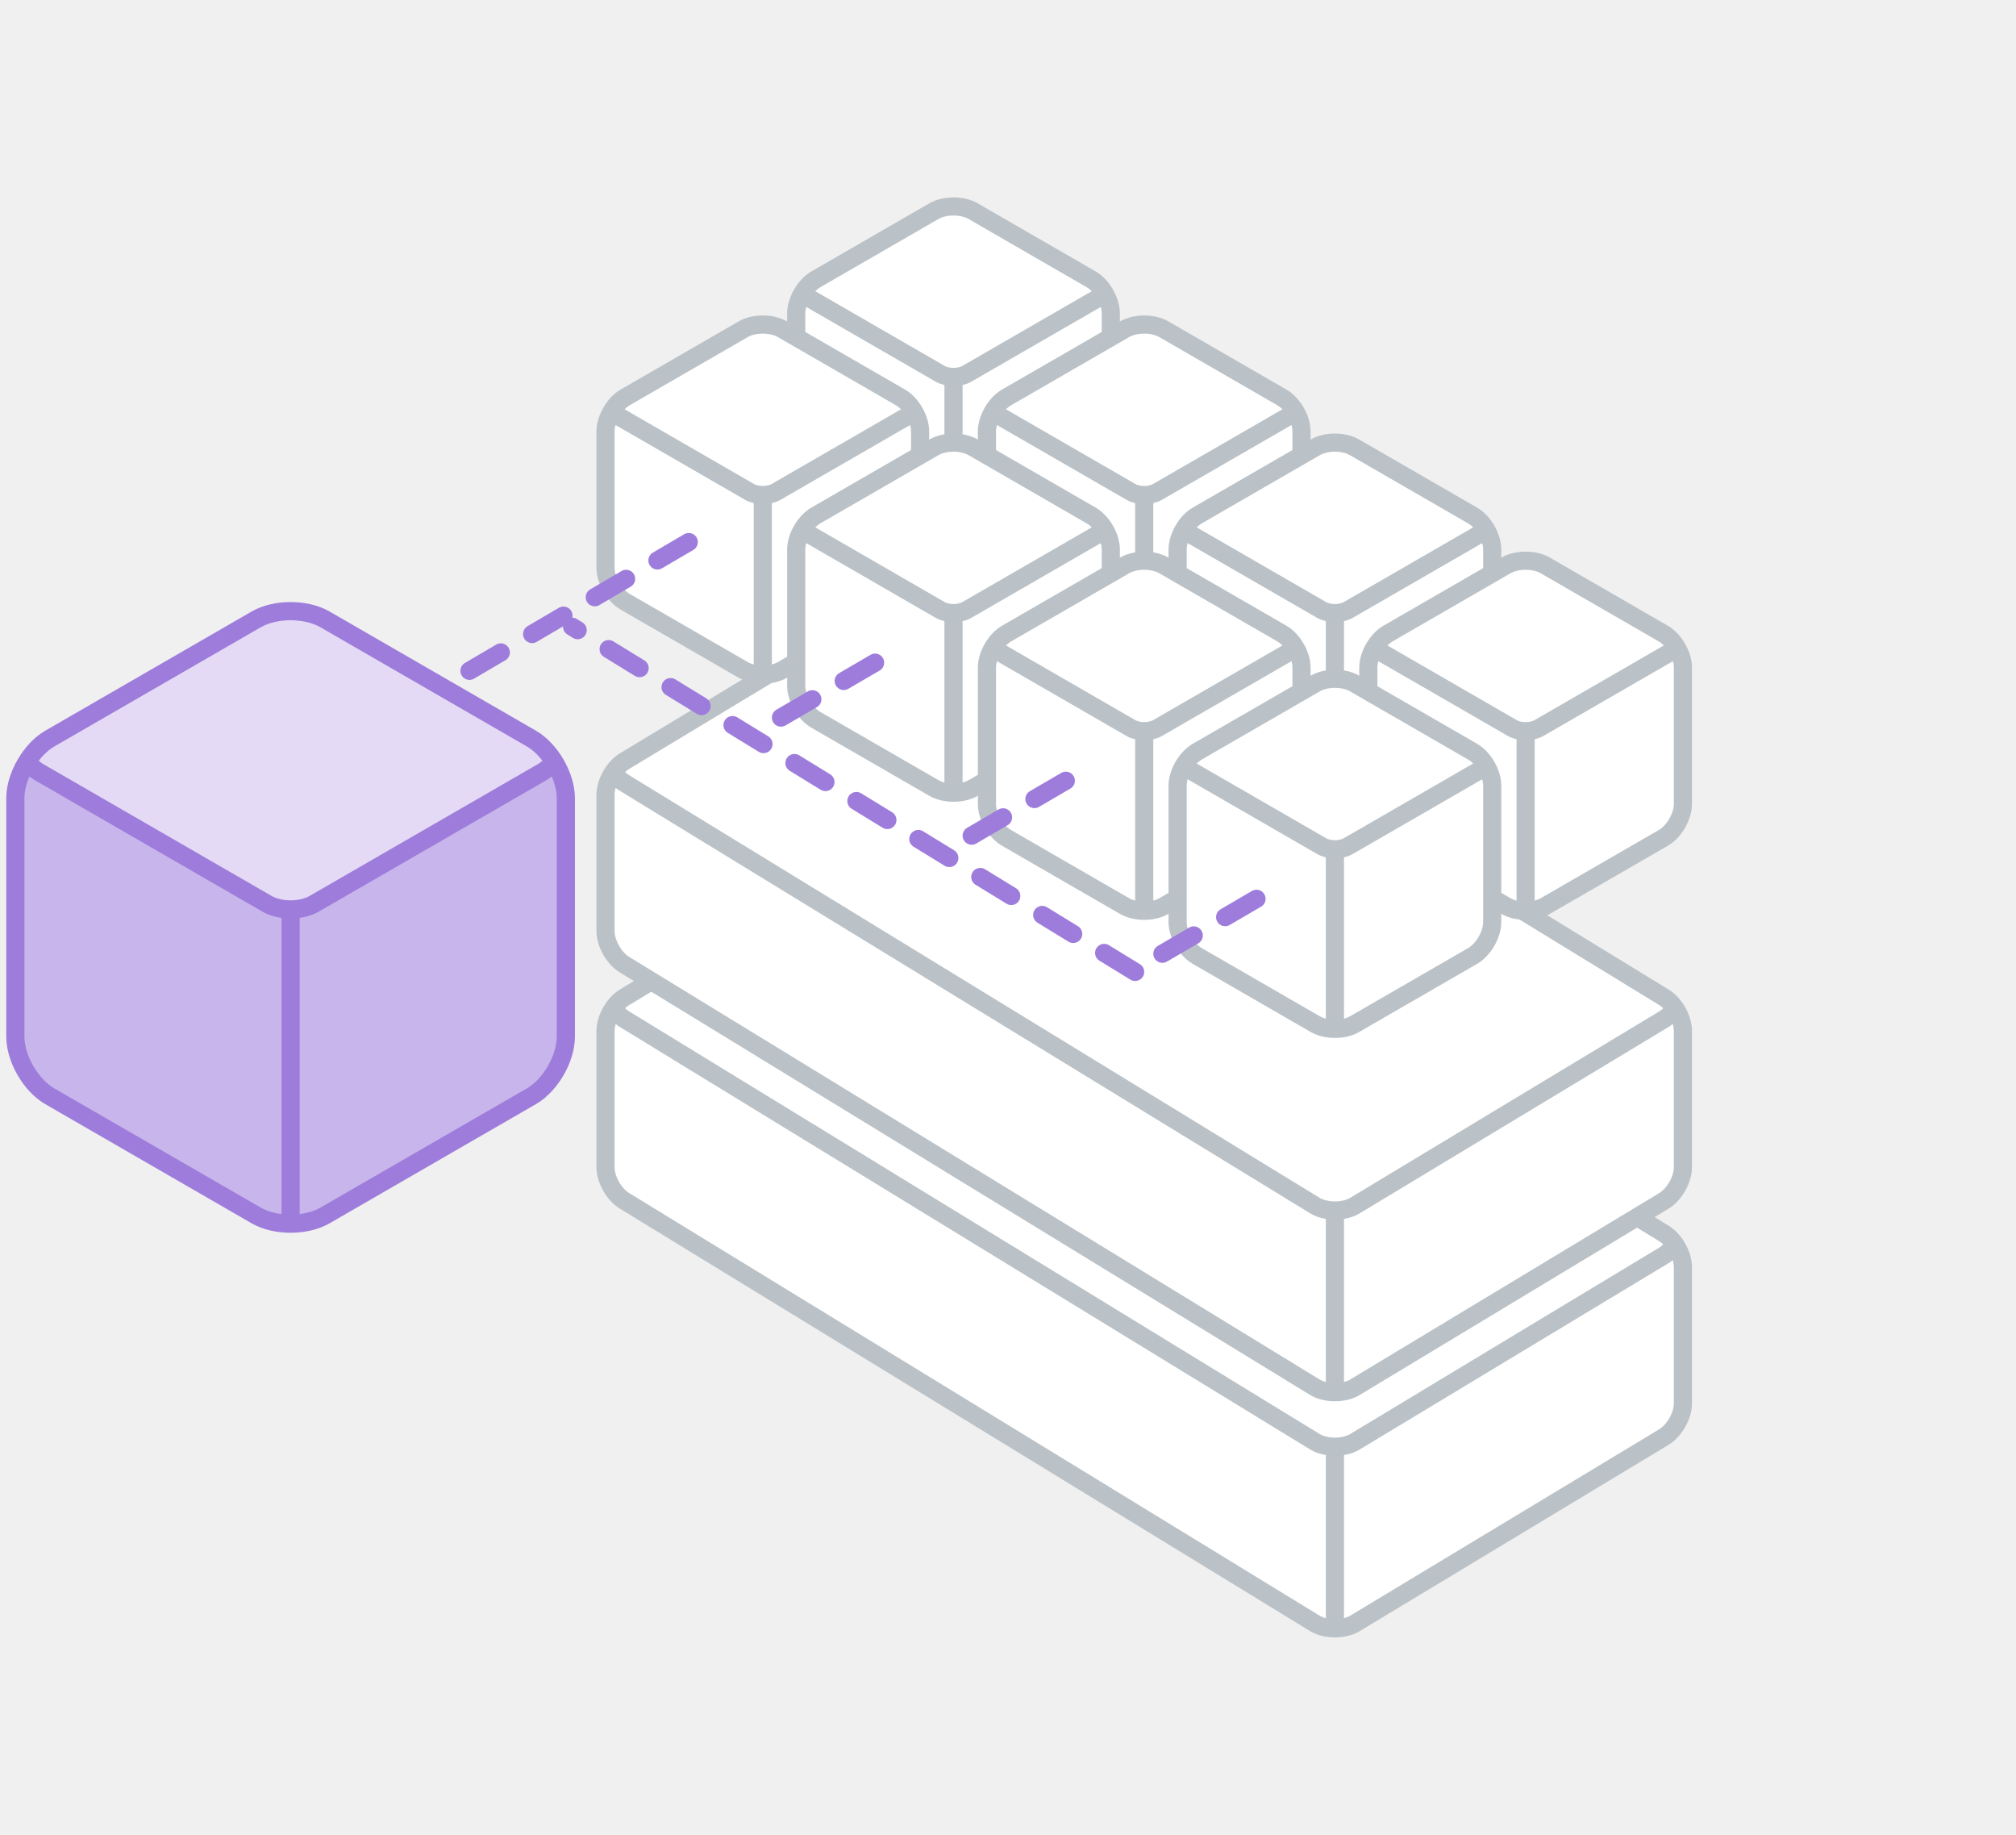
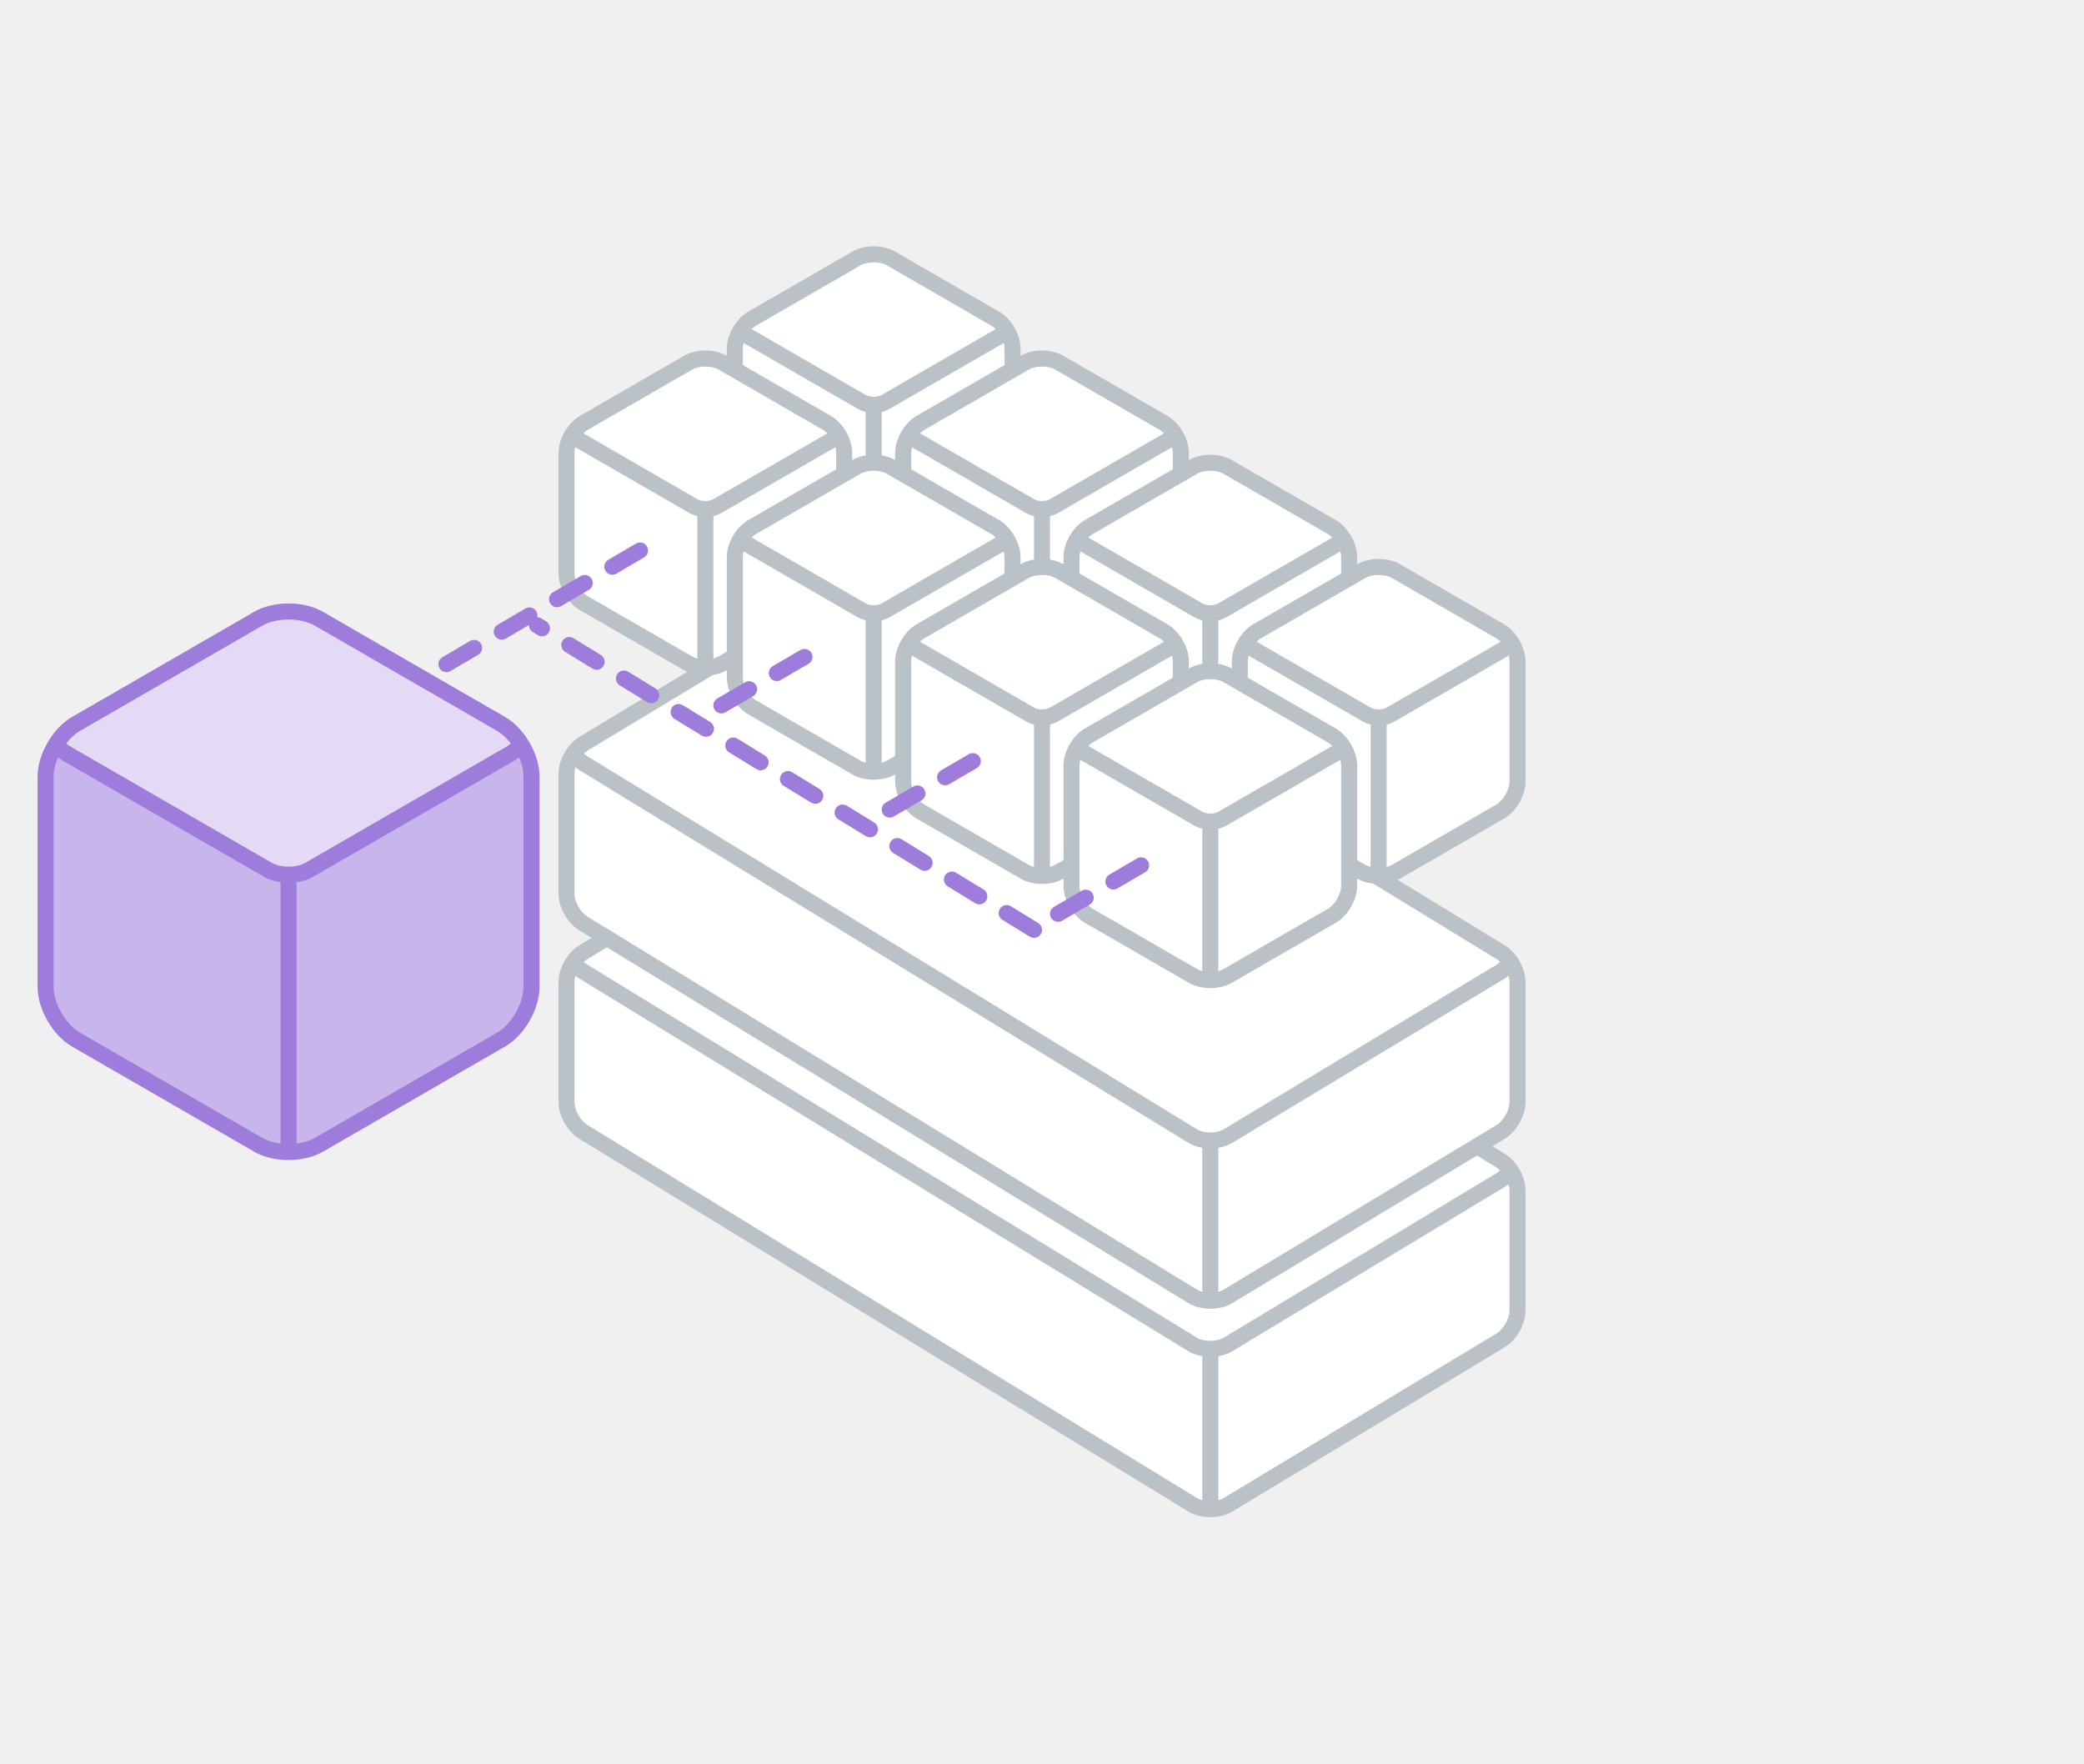
- <svg xmlns="http://www.w3.org/2000/svg" xmlns:xlink="http://www.w3.org/1999/xlink" width="222px" height="202px" viewBox="0 0 222 202" version="1.1">
+ <svg xmlns="http://www.w3.org/2000/svg" xmlns:xlink="http://www.w3.org/1999/xlink" width="260px" height="220px" viewBox="0 0 260 220" version="1.1">
  <defs>
    <path d="M117.162,70.246 C118.352,69.559 119.321,67.884 119.321,66.507 L119.321,51.493 C119.321,50.118 118.354,48.442 117.162,47.754 L41.159,1.246 C39.968,0.559 38.034,0.558 36.841,1.246 L2.838,21.754 C1.648,22.441 0.679,24.116 0.679,25.493 L0.679,40.507 C0.679,41.882 1.646,43.558 2.838,44.246 L78.841,90.754 C80.032,91.441 81.966,91.442 83.159,90.754 L117.162,70.246 Z" id="path-1" />
    <path d="M117.162,70.246 C118.352,69.559 119.321,67.884 119.321,66.507 L119.321,51.493 C119.321,50.118 118.354,48.442 117.162,47.754 L41.159,1.246 C39.968,0.559 38.034,0.558 36.841,1.246 L2.838,21.754 C1.648,22.441 0.679,24.116 0.679,25.493 L0.679,40.507 C0.679,41.882 1.646,43.558 2.838,44.246 L78.841,90.754 C80.032,91.441 81.966,91.442 83.159,90.754 L117.162,70.246 Z" id="path-3" />
    <path d="M17.841,1.246 C19.034,0.558 20.968,0.559 22.159,1.246 L35.162,8.754 C36.354,9.442 37.321,11.118 37.321,12.493 L37.321,27.507 C37.321,28.884 36.352,30.559 35.162,31.246 L22.159,38.754 C20.966,39.442 19.032,39.441 17.841,38.754 L4.838,31.246 C3.646,30.558 2.679,28.882 2.679,27.507 L2.679,12.493 C2.679,11.116 3.648,9.441 4.838,8.754 L17.841,1.246 Z" id="path-5" />
    <path d="M17.841,1.246 C19.034,0.558 20.968,0.559 22.159,1.246 L35.162,8.754 C36.354,9.442 37.321,11.118 37.321,12.493 L37.321,27.507 C37.321,28.884 36.352,30.559 35.162,31.246 L22.159,38.754 C20.966,39.442 19.032,39.441 17.841,38.754 L4.838,31.246 C3.646,30.558 2.679,28.882 2.679,27.507 L2.679,12.493 C2.679,11.116 3.648,9.441 4.838,8.754 L17.841,1.246 Z" id="path-7" />
    <path d="M17.841,1.246 C19.034,0.558 20.968,0.559 22.159,1.246 L35.162,8.754 C36.354,9.442 37.321,11.118 37.321,12.493 L37.321,27.507 C37.321,28.884 36.352,30.559 35.162,31.246 L22.159,38.754 C20.966,39.442 19.032,39.441 17.841,38.754 L4.838,31.246 C3.646,30.558 2.679,28.882 2.679,27.507 L2.679,12.493 C2.679,11.116 3.648,9.441 4.838,8.754 L17.841,1.246 Z" id="path-9" />
    <path d="M17.841,1.246 C19.034,0.558 20.968,0.559 22.159,1.246 L35.162,8.754 C36.354,9.442 37.321,11.118 37.321,12.493 L37.321,27.507 C37.321,28.884 36.352,30.559 35.162,31.246 L22.159,38.754 C20.966,39.442 19.032,39.441 17.841,38.754 L4.838,31.246 C3.646,30.558 2.679,28.882 2.679,27.507 L2.679,12.493 C2.679,11.116 3.648,9.441 4.838,8.754 L17.841,1.246 Z" id="path-11" />
    <path d="M17.841,1.246 C19.034,0.558 20.968,0.559 22.159,1.246 L35.162,8.754 C36.354,9.442 37.321,11.118 37.321,12.493 L37.321,27.507 C37.321,28.884 36.352,30.559 35.162,31.246 L22.159,38.754 C20.966,39.442 19.032,39.441 17.841,38.754 L4.838,31.246 C3.646,30.558 2.679,28.882 2.679,27.507 L2.679,12.493 C2.679,11.116 3.648,9.441 4.838,8.754 L17.841,1.246 Z" id="path-13" />
    <path d="M17.841,1.246 C19.034,0.558 20.968,0.559 22.159,1.246 L35.162,8.754 C36.354,9.442 37.321,11.118 37.321,12.493 L37.321,27.507 C37.321,28.884 36.352,30.559 35.162,31.246 L22.159,38.754 C20.966,39.442 19.032,39.441 17.841,38.754 L4.838,31.246 C3.646,30.558 2.679,28.882 2.679,27.507 L2.679,12.493 C2.679,11.116 3.648,9.441 4.838,8.754 L17.841,1.246 Z" id="path-15" />
    <path d="M17.841,1.246 C19.034,0.558 20.968,0.559 22.159,1.246 L35.162,8.754 C36.354,9.442 37.321,11.118 37.321,12.493 L37.321,27.507 C37.321,28.884 36.352,30.559 35.162,31.246 L22.159,38.754 C20.966,39.442 19.032,39.441 17.841,38.754 L4.838,31.246 C3.646,30.558 2.679,28.882 2.679,27.507 L2.679,12.493 C2.679,11.116 3.648,9.441 4.838,8.754 L17.841,1.246 Z" id="path-17" />
    <path d="M17.841,1.246 C19.034,0.558 20.968,0.559 22.159,1.246 L35.162,8.754 C36.354,9.442 37.321,11.118 37.321,12.493 L37.321,27.507 C37.321,28.884 36.352,30.559 35.162,31.246 L22.159,38.754 C20.966,39.442 19.032,39.441 17.841,38.754 L4.838,31.246 C3.646,30.558 2.679,28.882 2.679,27.507 L2.679,12.493 C2.679,11.116 3.648,9.441 4.838,8.754 L17.841,1.246 Z" id="path-19" />
    <path d="M31.207,2.19 C33.302,0.98 36.695,0.978 38.793,2.19 L61.518,15.31 C63.613,16.52 65.311,19.457 65.311,21.88 L65.311,48.12 C65.311,50.539 63.616,53.478 61.518,54.69 L38.793,67.81 C36.698,69.02 33.305,69.022 31.207,67.81 L8.482,54.69 C6.387,53.48 4.689,50.543 4.689,48.12 L4.689,21.88 C4.689,19.461 6.384,16.522 8.482,15.31 L31.207,2.19 Z" id="path-21" />
  </defs>
  <g id="Page-1" stroke="none" stroke-width="1" fill="none" fill-rule="evenodd">
-     <g id="Group-19" transform="translate(-3, 1)">
+     <g id="Group-19" transform="translate(1, 10)">
      <g id="Group-13" transform="translate(67, 21)">
        <g id="Group-17-Copy" transform="translate(2, 66)">
          <mask id="mask-2" fill="white">
            <use xlink:href="#path-1" />
          </mask>
          <use id="Combined-Shape" stroke="#BBC2C7" stroke-width="2" fill="#FFFFFF" xlink:href="#path-1" />
          <path d="M117.162,50.246 C118.352,49.559 119.321,47.884 119.321,46.507 L119.321,31.493 C119.321,30.118 118.354,28.442 117.162,27.754 L41.159,-18.754 C39.968,-19.441 38.034,-19.442 36.841,-18.754 L2.838,1.754 C1.648,2.441 0.679,4.116 0.679,5.493 L0.679,20.507 C0.679,21.882 1.646,23.558 2.838,24.246 L78.841,70.754 C80.032,71.441 81.966,71.442 83.159,70.754 L117.162,50.246 Z" id="Combined-Shape-Copy-2" stroke="#BBC2C7" stroke-width="2" mask="url(#mask-2)" />
          <rect id="Rectangle-16" fill="#BBC2C7" mask="url(#mask-2)" x="80" y="72" width="2" height="20" />
        </g>
        <g id="Group-17" transform="translate(2, 40)">
          <mask id="mask-4" fill="white">
            <use xlink:href="#path-3" />
          </mask>
          <use id="Combined-Shape" stroke="#BBC2C7" stroke-width="2" fill="#FFFFFF" xlink:href="#path-3" />
          <path d="M117.162,50.246 C118.352,49.559 119.321,47.884 119.321,46.507 L119.321,31.493 C119.321,30.118 118.354,28.442 117.162,27.754 L41.159,-18.754 C39.968,-19.441 38.034,-19.442 36.841,-18.754 L2.838,1.754 C1.648,2.441 0.679,4.116 0.679,5.493 L0.679,20.507 C0.679,21.882 1.646,23.558 2.838,24.246 L78.841,70.754 C80.032,71.441 81.966,71.442 83.159,70.754 L117.162,50.246 Z" id="Combined-Shape-Copy-2" stroke="#BBC2C7" stroke-width="2" mask="url(#mask-4)" />
          <rect id="Rectangle-16" fill="#BBC2C7" mask="url(#mask-4)" x="80" y="72" width="2" height="20" />
        </g>
        <g id="Group-16">
          <g id="Group-12">
            <g id="Group-9-Copy-11" transform="translate(21, 0)">
              <mask id="mask-6" fill="white">
                <use xlink:href="#path-5" />
              </mask>
              <use id="Polygon-2-Copy" stroke="#BBC2C7" stroke-width="2" fill="#FFFFFF" xlink:href="#path-5" />
              <path d="M18.523,-19.147 C19.339,-19.618 20.658,-19.62 21.477,-19.147 L35.844,-10.853 C36.659,-10.382 37.321,-9.24 37.321,-8.295 L37.321,8.295 C37.321,9.237 36.663,10.38 35.844,10.853 L21.477,19.147 C20.661,19.618 19.342,19.62 18.523,19.147 L4.156,10.853 C3.341,10.382 2.679,9.24 2.679,8.295 L2.679,-8.295 C2.679,-9.237 3.337,-10.38 4.156,-10.853 L18.523,-19.147 Z" id="Polygon-2-Copy-20" stroke="#BBC2C7" stroke-width="2" fill-opacity="0" fill="#EFF0F1" mask="url(#mask-6)" />
              <rect id="Rectangle-16" fill="#BBC2C7" mask="url(#mask-6)" x="19" y="20" width="2" height="20" />
            </g>
            <g id="Group-9-Copy-10" transform="translate(42, 13)">
              <mask id="mask-8" fill="white">
                <use xlink:href="#path-7" />
              </mask>
              <use id="Polygon-2-Copy" stroke="#BBC2C7" stroke-width="2" fill="#FFFFFF" xlink:href="#path-7" />
              <path d="M18.523,-19.147 C19.339,-19.618 20.658,-19.62 21.477,-19.147 L35.844,-10.853 C36.659,-10.382 37.321,-9.24 37.321,-8.295 L37.321,8.295 C37.321,9.237 36.663,10.38 35.844,10.853 L21.477,19.147 C20.661,19.618 19.342,19.62 18.523,19.147 L4.156,10.853 C3.341,10.382 2.679,9.24 2.679,8.295 L2.679,-8.295 C2.679,-9.237 3.337,-10.38 4.156,-10.853 L18.523,-19.147 Z" id="Polygon-2-Copy-20" stroke="#BBC2C7" stroke-width="2" fill-opacity="0" fill="#EFF0F1" mask="url(#mask-8)" />
              <rect id="Rectangle-16" fill="#BBC2C7" mask="url(#mask-8)" x="19" y="20" width="2" height="20" />
            </g>
            <g id="Group-9-Copy-9" transform="translate(63, 26)">
              <mask id="mask-10" fill="white">
                <use xlink:href="#path-9" />
              </mask>
              <use id="Polygon-2-Copy" stroke="#BBC2C7" stroke-width="2" fill="#FFFFFF" xlink:href="#path-9" />
              <path d="M18.523,-19.147 C19.339,-19.618 20.658,-19.62 21.477,-19.147 L35.844,-10.853 C36.659,-10.382 37.321,-9.24 37.321,-8.295 L37.321,8.295 C37.321,9.237 36.663,10.38 35.844,10.853 L21.477,19.147 C20.661,19.618 19.342,19.62 18.523,19.147 L4.156,10.853 C3.341,10.382 2.679,9.24 2.679,8.295 L2.679,-8.295 C2.679,-9.237 3.337,-10.38 4.156,-10.853 L18.523,-19.147 Z" id="Polygon-2-Copy-20" stroke="#BBC2C7" stroke-width="2" fill-opacity="0" fill="#EFF0F1" mask="url(#mask-10)" />
              <rect id="Rectangle-16" fill="#BBC2C7" mask="url(#mask-10)" x="19" y="20" width="2" height="20" />
            </g>
            <g id="Group-9-Copy-8" transform="translate(84, 39)">
              <mask id="mask-12" fill="white">
                <use xlink:href="#path-11" />
              </mask>
              <use id="Polygon-2-Copy" stroke="#BBC2C7" stroke-width="2" fill="#FFFFFF" xlink:href="#path-11" />
              <path d="M18.523,-19.147 C19.339,-19.618 20.658,-19.62 21.477,-19.147 L35.844,-10.853 C36.659,-10.382 37.321,-9.24 37.321,-8.295 L37.321,8.295 C37.321,9.237 36.663,10.38 35.844,10.853 L21.477,19.147 C20.661,19.618 19.342,19.62 18.523,19.147 L4.156,10.853 C3.341,10.382 2.679,9.24 2.679,8.295 L2.679,-8.295 C2.679,-9.237 3.337,-10.38 4.156,-10.853 L18.523,-19.147 Z" id="Polygon-2-Copy-20" stroke="#BBC2C7" stroke-width="2" fill-opacity="0" fill="#EFF0F1" mask="url(#mask-12)" />
              <rect id="Rectangle-16" fill="#BBC2C7" mask="url(#mask-12)" x="19" y="20" width="2" height="20" />
            </g>
            <g id="Group-9-Copy-4" transform="translate(0, 13)">
              <mask id="mask-14" fill="white">
                <use xlink:href="#path-13" />
              </mask>
              <use id="Polygon-2-Copy" stroke="#BBC2C7" stroke-width="2" fill="#FFFFFF" xlink:href="#path-13" />
              <path d="M18.523,-19.147 C19.339,-19.618 20.658,-19.62 21.477,-19.147 L35.844,-10.853 C36.659,-10.382 37.321,-9.24 37.321,-8.295 L37.321,8.295 C37.321,9.237 36.663,10.38 35.844,10.853 L21.477,19.147 C20.661,19.618 19.342,19.62 18.523,19.147 L4.156,10.853 C3.341,10.382 2.679,9.24 2.679,8.295 L2.679,-8.295 C2.679,-9.237 3.337,-10.38 4.156,-10.853 L18.523,-19.147 Z" id="Polygon-2-Copy-20" stroke="#BBC2C7" stroke-width="2" fill-opacity="0" fill="#EFF0F1" mask="url(#mask-14)" />
              <rect id="Rectangle-16" fill="#BBC2C7" mask="url(#mask-14)" x="19" y="20" width="2" height="20" />
            </g>
            <g id="Group-9-Copy-5" transform="translate(21, 26)">
              <mask id="mask-16" fill="white">
                <use xlink:href="#path-15" />
              </mask>
              <use id="Polygon-2-Copy" stroke="#BBC2C7" stroke-width="2" fill="#FFFFFF" xlink:href="#path-15" />
              <path d="M18.523,-19.147 C19.339,-19.618 20.658,-19.62 21.477,-19.147 L35.844,-10.853 C36.659,-10.382 37.321,-9.24 37.321,-8.295 L37.321,8.295 C37.321,9.237 36.663,10.38 35.844,10.853 L21.477,19.147 C20.661,19.618 19.342,19.62 18.523,19.147 L4.156,10.853 C3.341,10.382 2.679,9.24 2.679,8.295 L2.679,-8.295 C2.679,-9.237 3.337,-10.38 4.156,-10.853 L18.523,-19.147 Z" id="Polygon-2-Copy-20" stroke="#BBC2C7" stroke-width="2" fill-opacity="0" fill="#EFF0F1" mask="url(#mask-16)" />
              <rect id="Rectangle-16" fill="#BBC2C7" mask="url(#mask-16)" x="19" y="20" width="2" height="20" />
            </g>
            <g id="Group-9-Copy-6" transform="translate(42, 39)">
              <mask id="mask-18" fill="white">
                <use xlink:href="#path-17" />
              </mask>
              <use id="Polygon-2-Copy" stroke="#BBC2C7" stroke-width="2" fill="#FFFFFF" xlink:href="#path-17" />
              <path d="M18.523,-19.147 C19.339,-19.618 20.658,-19.62 21.477,-19.147 L35.844,-10.853 C36.659,-10.382 37.321,-9.24 37.321,-8.295 L37.321,8.295 C37.321,9.237 36.663,10.38 35.844,10.853 L21.477,19.147 C20.661,19.618 19.342,19.62 18.523,19.147 L4.156,10.853 C3.341,10.382 2.679,9.24 2.679,8.295 L2.679,-8.295 C2.679,-9.237 3.337,-10.38 4.156,-10.853 L18.523,-19.147 Z" id="Polygon-2-Copy-20" stroke="#BBC2C7" stroke-width="2" fill-opacity="0" fill="#EFF0F1" mask="url(#mask-18)" />
              <rect id="Rectangle-16" fill="#BBC2C7" mask="url(#mask-18)" x="19" y="20" width="2" height="20" />
            </g>
            <g id="Group-9-Copy-7" transform="translate(63, 52)">
              <mask id="mask-20" fill="white">
                <use xlink:href="#path-19" />
              </mask>
              <use id="Polygon-2-Copy" stroke="#BBC2C7" stroke-width="2" fill="#FFFFFF" xlink:href="#path-19" />
              <path d="M18.523,-19.147 C19.339,-19.618 20.658,-19.62 21.477,-19.147 L35.844,-10.853 C36.659,-10.382 37.321,-9.24 37.321,-8.295 L37.321,8.295 C37.321,9.237 36.663,10.38 35.844,10.853 L21.477,19.147 C20.661,19.618 19.342,19.62 18.523,19.147 L4.156,10.853 C3.341,10.382 2.679,9.24 2.679,8.295 L2.679,-8.295 C2.679,-9.237 3.337,-10.38 4.156,-10.853 L18.523,-19.147 Z" id="Polygon-2-Copy-20" stroke="#BBC2C7" stroke-width="2" fill-opacity="0" fill="#EFF0F1" mask="url(#mask-20)" />
              <rect id="Rectangle-16" fill="#BBC2C7" mask="url(#mask-20)" x="19" y="20" width="2" height="20" />
            </g>
          </g>
        </g>
      </g>
      <path d="M34,85 L80,58" id="Path-5" stroke="#9E7CDB" stroke-width="2" stroke-linecap="round" stroke-dasharray="4" />
      <path d="M89,78 L101,71" id="Path-5-Copy" stroke="#9E7CDB" stroke-width="2" stroke-linecap="round" stroke-dasharray="4" />
      <path d="M110,91 L122,84" id="Path-5-Copy-2" stroke="#9E7CDB" stroke-width="2" stroke-linecap="round" stroke-dasharray="4" />
      <path d="M131,104 L143,97" id="Path-5-Copy-3" stroke="#9E7CDB" stroke-width="2" stroke-linecap="round" stroke-dasharray="4" />
      <path d="M128,106 L66,68" id="Path-6" stroke="#9E7CDB" stroke-width="2" stroke-linecap="round" stroke-dasharray="4" />
      <g id="Group-9" transform="translate(0, 65)">
        <mask id="mask-22" fill="white">
          <use xlink:href="#path-21" />
        </mask>
        <use id="Polygon-2-Copy" stroke="#9E7CDB" stroke-width="2" fill="#C8B5EB" xlink:href="#path-21" />
        <path d="M64.018,17.839 C63.351,16.778 62.476,15.863 61.518,15.31 L38.793,2.19 C36.695,0.978 33.302,0.98 31.207,2.19 L8.482,15.31 C7.523,15.864 6.649,16.778 5.981,17.839 C6.365,18.319 6.811,18.725 7.287,19 L32.403,33.5 C33.83,34.325 36.163,34.329 37.597,33.5 L62.713,19 C63.188,18.726 63.634,18.32 64.018,17.839 Z" id="Combined-Shape" stroke="#9E7CDB" stroke-width="2" fill-opacity="0.5" fill="#FFFFFF" mask="url(#mask-22)" />
        <rect id="Rectangle-16" fill="#9E7CDB" mask="url(#mask-22)" x="34" y="34" width="2" height="34" />
      </g>
    </g>
  </g>
</svg>
